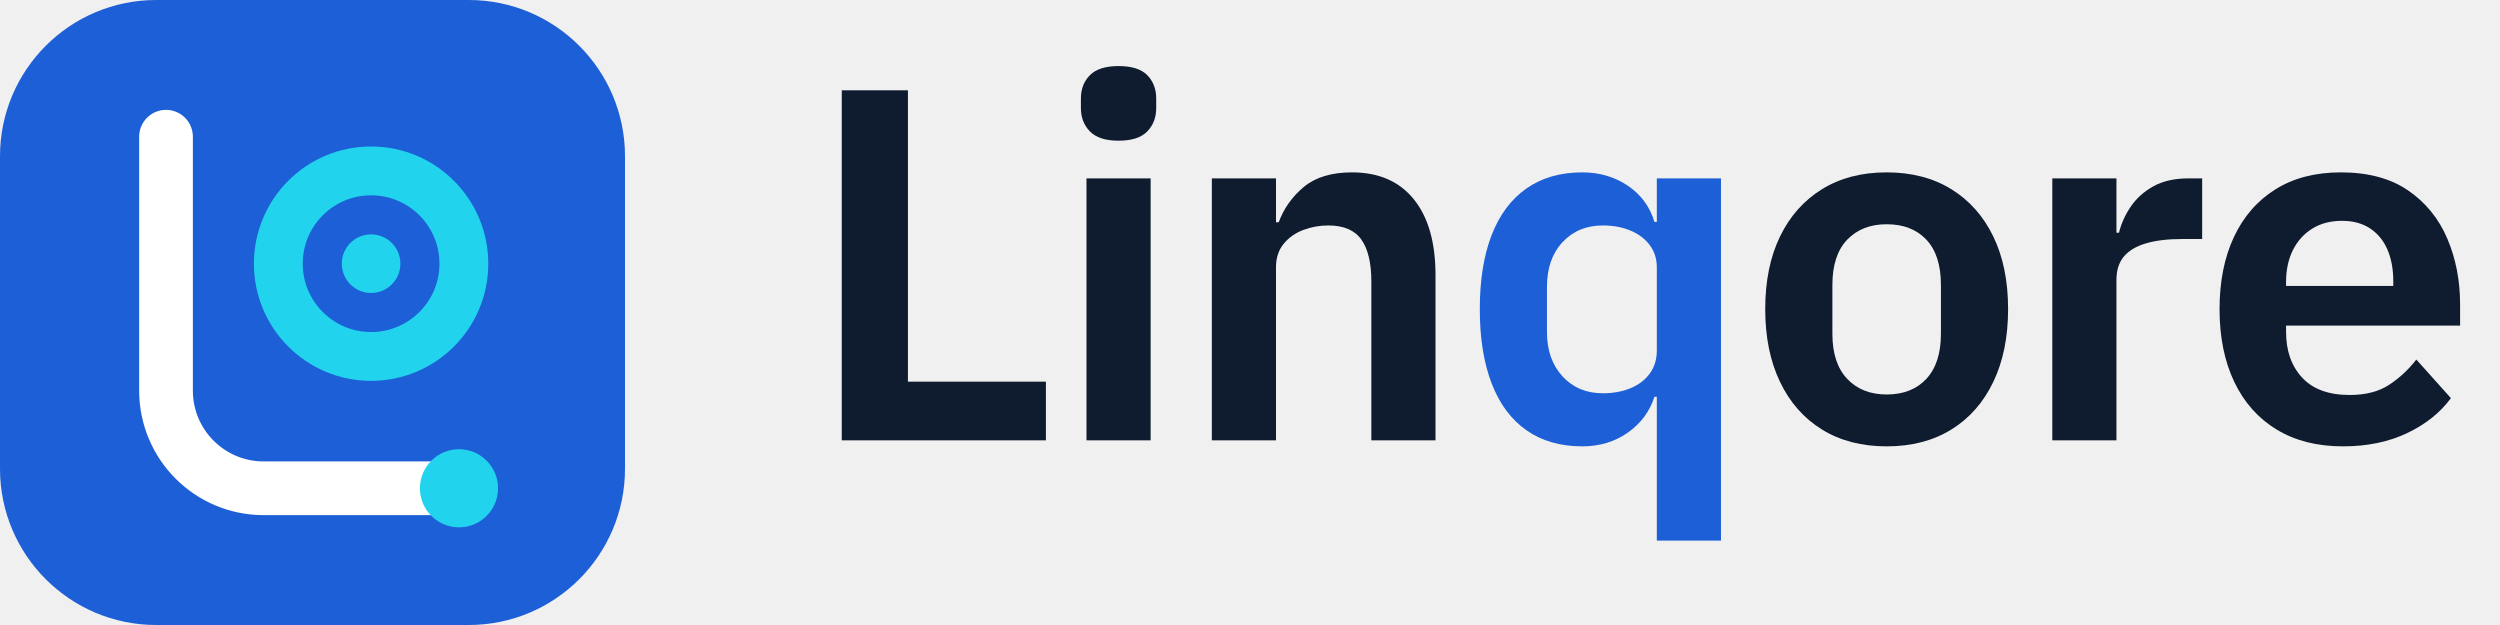
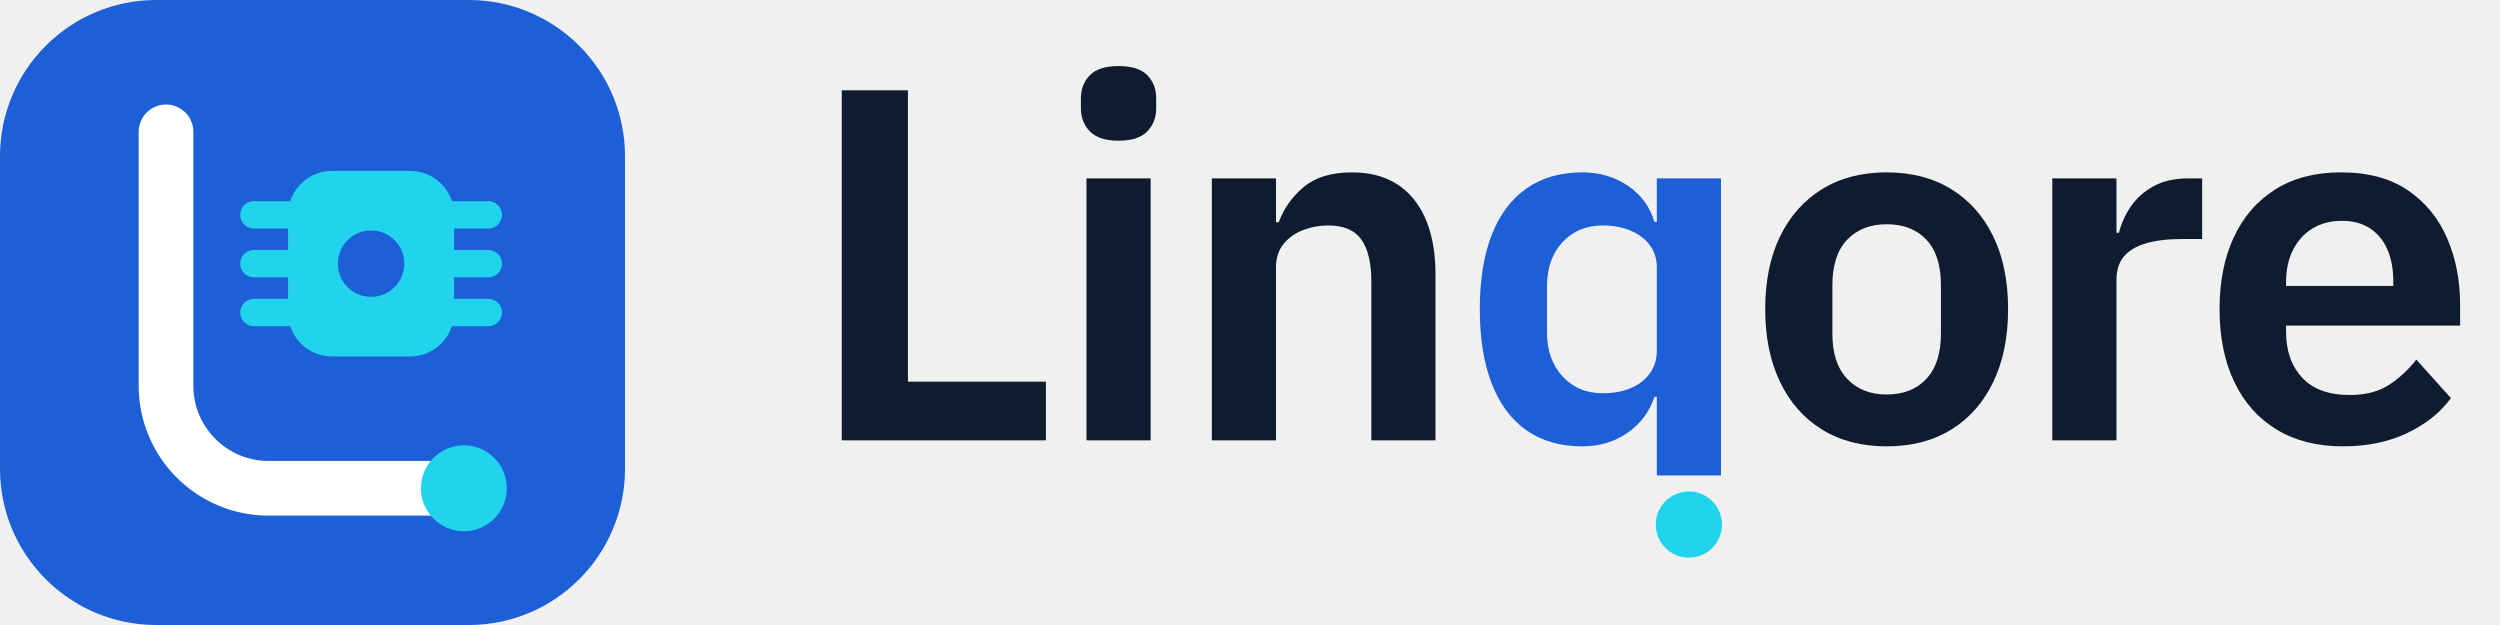
<svg xmlns="http://www.w3.org/2000/svg" viewBox="0 0 256 64" width="256" height="64">
  <g transform="translate(0.00 0.00) scale(1)">
    <rect width="64" height="64" rx="16" fill="#1D5FD6" />
-     <path d="M17 14v26a10 10 0 0 0 10 10h20" fill="none" stroke="#FFFFFF" stroke-width="5.5" stroke-linecap="round" />
-     <circle cx="38" cy="27" r="9.5" fill="none" stroke="#22D3EE" stroke-width="5" />
-     <circle cx="38" cy="27" r="3" fill="#22D3EE" />
-     <circle cx="47" cy="50" r="4" fill="#22D3EE" />
+     <path d="M17 13.5v26a10.5 10.5 0 0 0 10.5 10.5H46" fill="none" stroke="#FFFFFF" stroke-width="5.6" stroke-linecap="round" />
+     <path d="M26 22h3.5M26 27h3.5M26 32h3.5M46.5 22h3.5M46.5 27h3.5M46.5 32h3.5" stroke="#22D3EE" stroke-width="2.8" stroke-linecap="round" />
+     <rect x="29.5" y="17.5" width="17" height="19" rx="4.5" fill="#22D3EE" />
+     <circle cx="38" cy="27" r="3.4" fill="#1D5FD6" />
+     <circle cx="47.5" cy="50" r="4.4" fill="#22D3EE" />
  </g>
  <g transform="translate(82.00 45.09) scale(0.05135)">
    <path fill="#0F1B2E" d="M488.805 0.0H81.72V-698.0H213.661V-117.006H488.805Z" />
    <path fill="#0F1B2E" d="M633.69 -597.519Q594.59 -597.519 576.597 -616.012Q558.605 -634.504 558.605 -662.26V-681.605Q558.605 -710.065 576.597 -728.205Q594.59 -746.345 633.69 -746.345Q673.086 -746.345 690.931 -728.205Q708.776 -710.065 708.776 -681.605V-662.26Q708.776 -634.504 690.931 -616.012Q673.086 -597.519 633.69 -597.519ZM569.72 0.0V-522.345H697.661V0.0Z" />
    <path fill="#0F1B2E" d="M947.661 0.0H819.72V-522.345H947.661V-434.82H953.071Q968.546 -476.705 1003.398 -505.525Q1038.251 -534.345 1099.071 -534.345Q1179.071 -534.345 1222.398 -480.818Q1265.726 -427.29 1265.726 -329.59V0.0H1137.785V-317.0Q1137.785 -372.351 1117.802 -400.428Q1097.82 -428.504 1051.805 -428.504Q1025.571 -428.504 1001.796 -419.414Q978.021 -410.324 962.841 -391.749Q947.661 -373.173 947.661 -345.31Z" />
-     <path fill="#1D5FD6" d="M1707.08 200.0V-86.82H1702.375Q1687.835 -42.345 1648.925 -15.173Q1610.015 12.0 1558.425 12.0Q1493.015 12.0 1447.277 -19.942Q1401.54 -51.885 1377.802 -113.237Q1354.065 -174.59 1354.065 -261.525Q1354.065 -348.755 1377.802 -409.608Q1401.54 -470.46 1447.277 -502.403Q1493.015 -534.345 1558.425 -534.345Q1610.015 -534.345 1649.367 -507.673Q1688.72 -481.0 1702.375 -435.525H1707.08V-522.345H1835.021V200.0ZM1599.46 -93.841Q1630.115 -93.841 1654.475 -103.873Q1678.835 -113.906 1692.957 -133.176Q1707.08 -152.445 1707.08 -179.1V-345.015Q1707.08 -370.49 1692.957 -389.317Q1678.835 -408.144 1654.475 -418.324Q1630.115 -428.504 1599.46 -428.504Q1550.086 -428.504 1519.046 -395.17Q1488.006 -361.835 1488.006 -306.23V-216.115Q1488.006 -161.215 1519.046 -127.528Q1550.086 -93.841 1599.46 -93.841Z" />
+     <clipPath id="qc1">
+       <rect x="-1000" y="-2000" width="5348" height="2070" />
+     </clipPath>
+     <path clip-path="url(#qc1)" fill="#1D5FD6" d="M1707.08 200.0V-86.82H1702.375Q1687.835 -42.345 1648.925 -15.173Q1610.015 12.0 1558.425 12.0Q1493.015 12.0 1447.277 -19.942Q1401.54 -51.885 1377.802 -113.237Q1354.065 -174.59 1354.065 -261.525Q1354.065 -348.755 1377.802 -409.608Q1401.54 -470.46 1447.277 -502.403Q1493.015 -534.345 1558.425 -534.345Q1610.015 -534.345 1649.367 -507.673Q1688.72 -481.0 1702.375 -435.525H1707.08V-522.345H1835.021V200.0ZM1599.46 -93.841Q1630.115 -93.841 1654.475 -103.873Q1678.835 -113.906 1692.957 -133.176Q1707.08 -152.445 1707.08 -179.1V-345.015Q1707.08 -370.49 1692.957 -389.317Q1678.835 -408.144 1654.475 -418.324Q1630.115 -428.504 1599.46 -428.504Q1550.086 -428.504 1519.046 -395.17Q1488.006 -361.835 1488.006 -306.23V-216.115Q1488.006 -161.215 1519.046 -127.528Q1550.086 -93.841 1599.46 -93.841Z" />
+     <circle cx="1771" cy="168" r="66" fill="#22D3EE" />
    <path fill="#0F1B2E" d="M2165.41 12.0Q2090.77 12.0 2036.507 -21.5Q1982.245 -55.0 1952.745 -116.558Q1923.245 -178.115 1923.245 -261.525Q1923.245 -345.64 1952.745 -406.493Q1982.245 -467.345 2036.507 -500.845Q2090.77 -534.345 2165.41 -534.345Q2240.05 -534.345 2294.313 -500.845Q2348.575 -467.345 2378.075 -406.493Q2407.575 -345.64 2407.575 -261.525Q2407.575 -178.115 2378.075 -116.558Q2348.575 -55.0 2294.313 -21.5Q2240.05 12.0 2165.41 12.0ZM2165.41 -91.431Q2215.605 -91.431 2244.619 -122.618Q2273.634 -153.805 2273.634 -212.54V-309.805Q2273.634 -369.245 2244.619 -400.08Q2215.605 -430.914 2165.41 -430.914Q2116.215 -430.914 2086.701 -400.08Q2057.186 -369.245 2057.186 -309.805V-212.54Q2057.186 -153.805 2086.701 -122.618Q2116.215 -91.431 2165.41 -91.431Z" />
    <path fill="#0F1B2E" d="M2623.661 0.0H2495.72V-522.345H2623.661V-413.95H2628.661Q2635.546 -441.77 2652.431 -466.442Q2669.316 -491.115 2697.553 -506.73Q2725.791 -522.345 2767.086 -522.345H2794.561V-401.454H2754.611Q2711.611 -401.454 2682.373 -392.774Q2653.136 -384.094 2638.398 -366.504Q2623.661 -348.914 2623.661 -319.684Z" />
    <path fill="#0F1B2E" d="M3075.345 12.0Q2998.295 12.0 2943.122 -21.5Q2887.95 -55.0 2858.597 -116.558Q2829.245 -178.115 2829.245 -261.525Q2829.245 -344.23 2857.892 -405.435Q2886.54 -466.64 2940.655 -500.493Q2994.77 -534.345 3071.115 -534.345Q3152.805 -534.345 3205.273 -498.32Q3257.74 -462.295 3283.33 -402.475Q3308.92 -342.655 3308.92 -271.065V-228.835H2961.891V-216.115Q2961.891 -159.69 2993.931 -125.061Q3025.971 -90.431 3088.805 -90.431Q3136.395 -90.431 3167.255 -110.611Q3198.115 -130.791 3221.64 -161.1L3290.625 -84.144Q3258.575 -40.605 3203.108 -14.302Q3147.64 12.0 3075.345 12.0ZM3073.23 -437.734Q3039.395 -437.734 3014.356 -422.317Q2989.316 -406.9 2975.603 -379.507Q2961.891 -352.115 2961.891 -315.575V-307.87H3175.684V-317.46Q3175.684 -353.59 3163.972 -380.54Q3152.26 -407.49 3129.367 -422.612Q3106.475 -437.734 3073.23 -437.734Z" />
  </g>
</svg>
